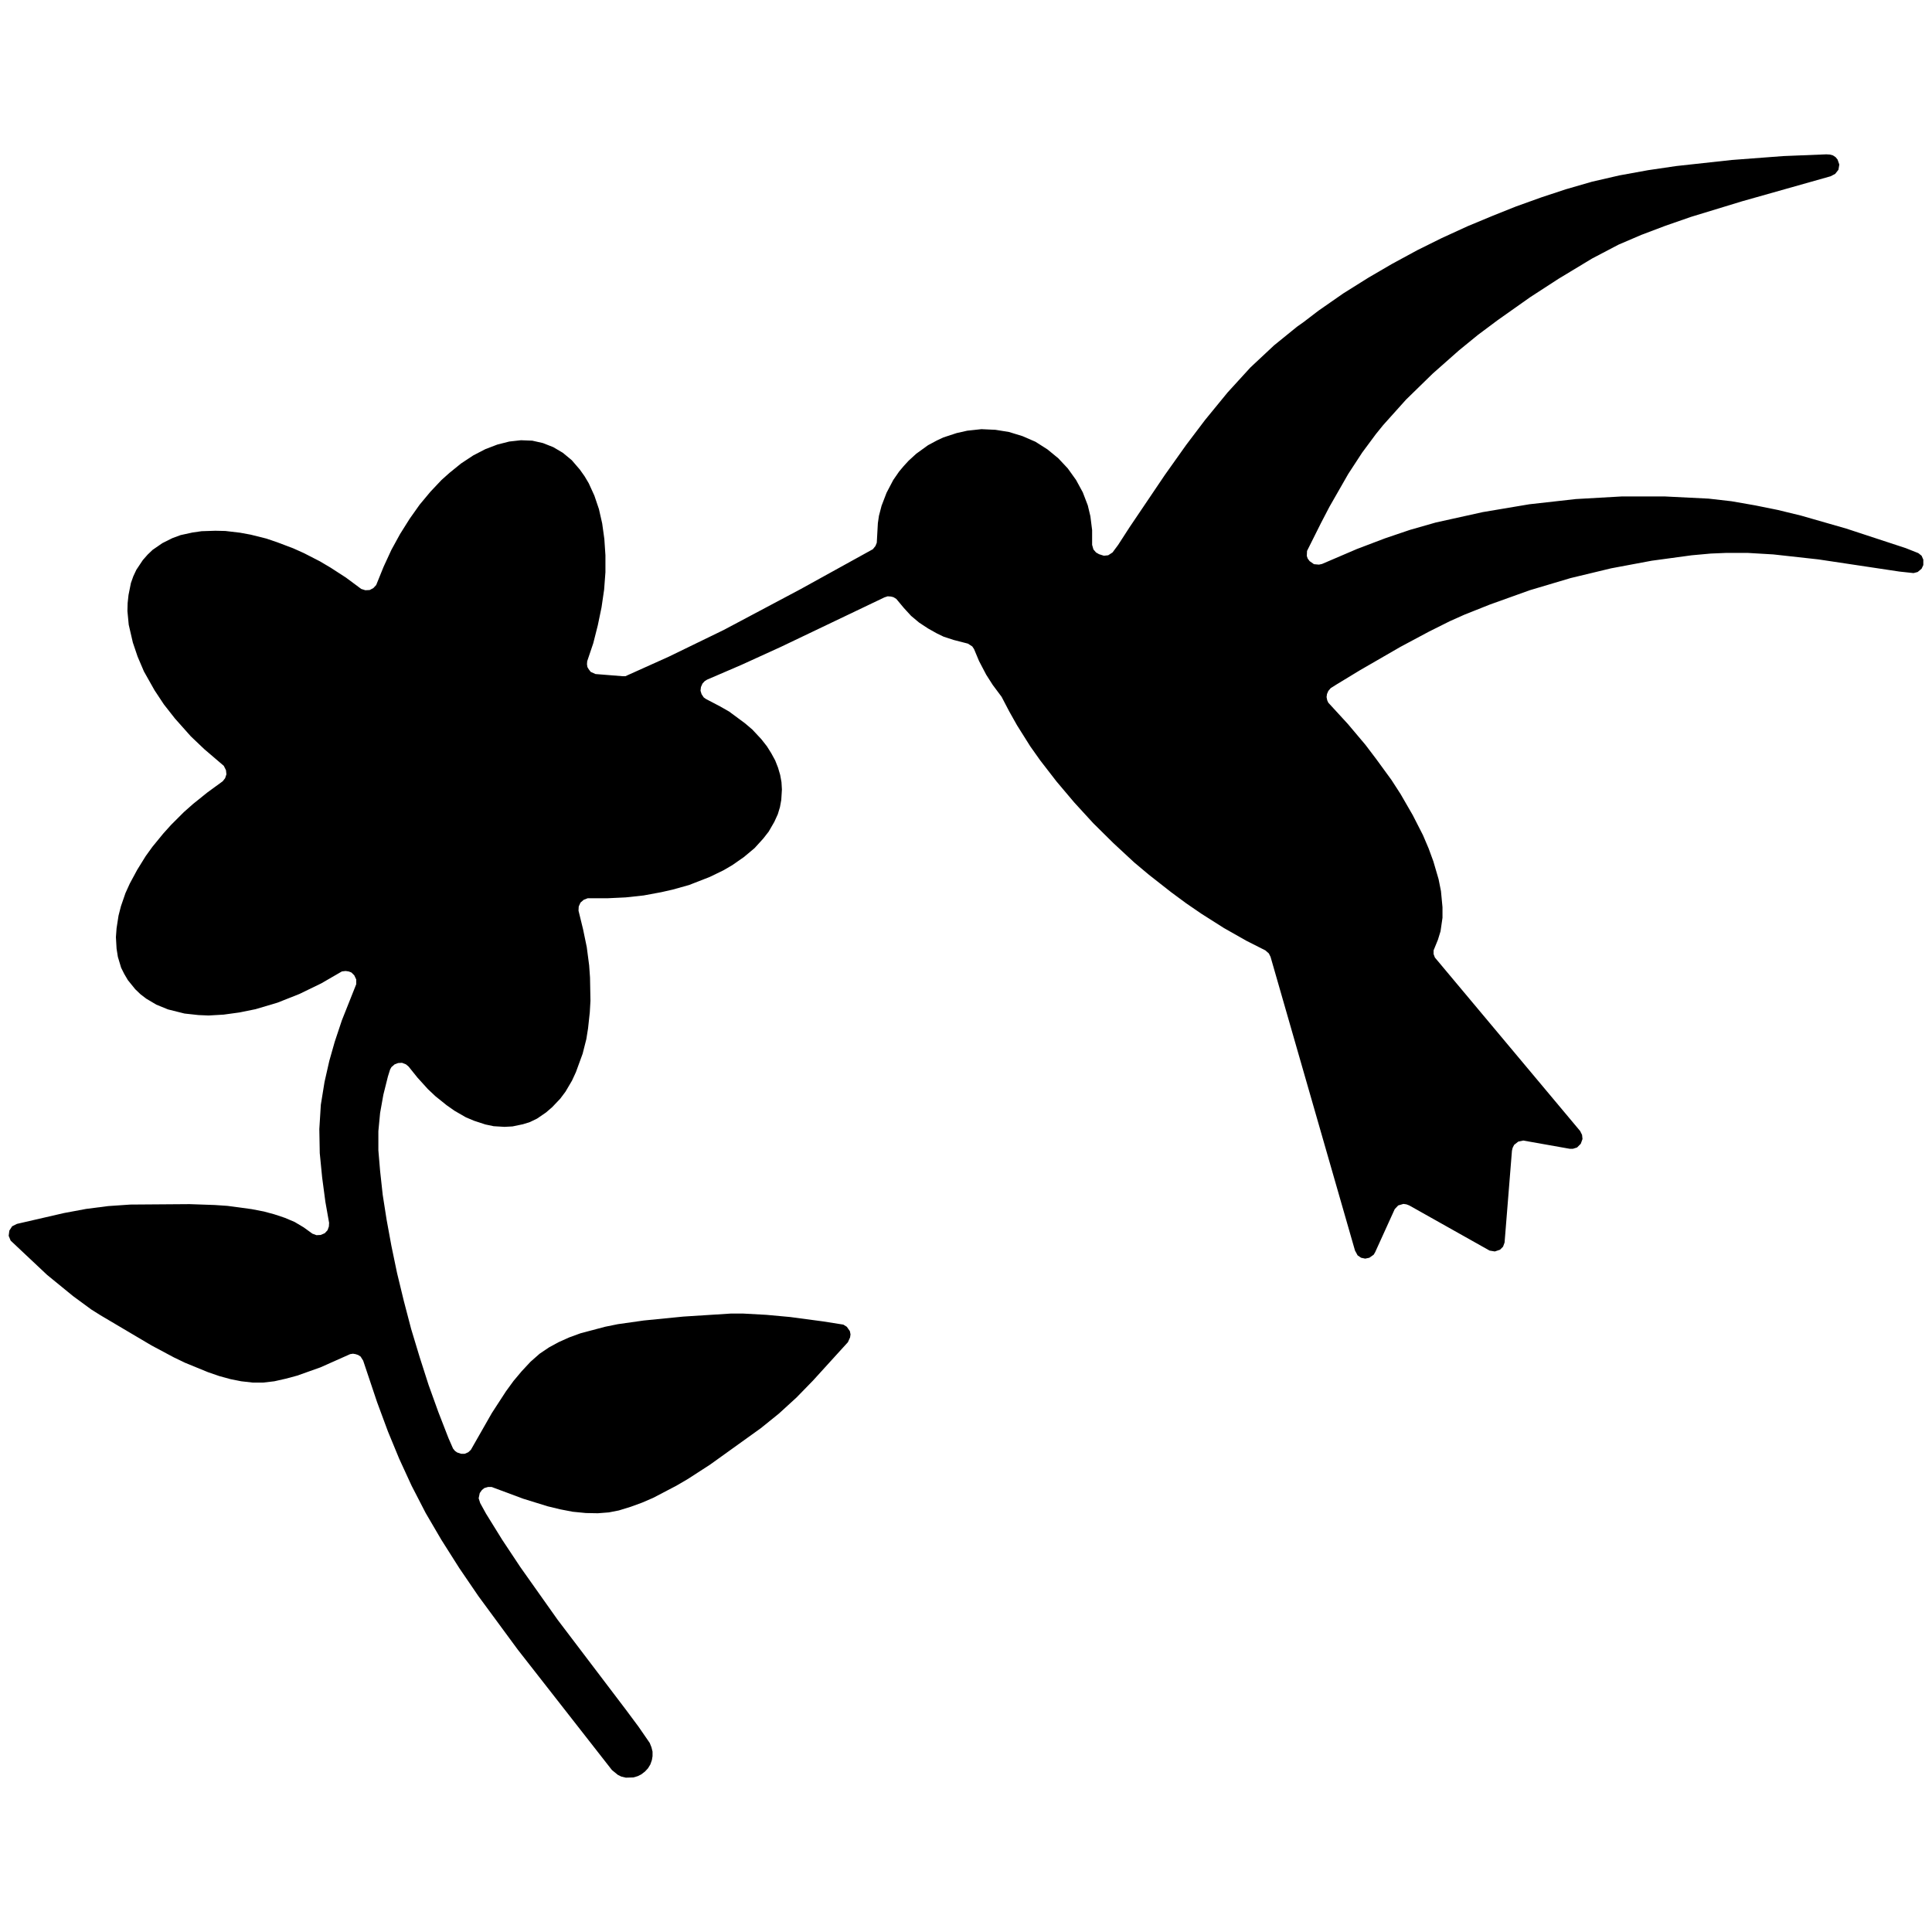
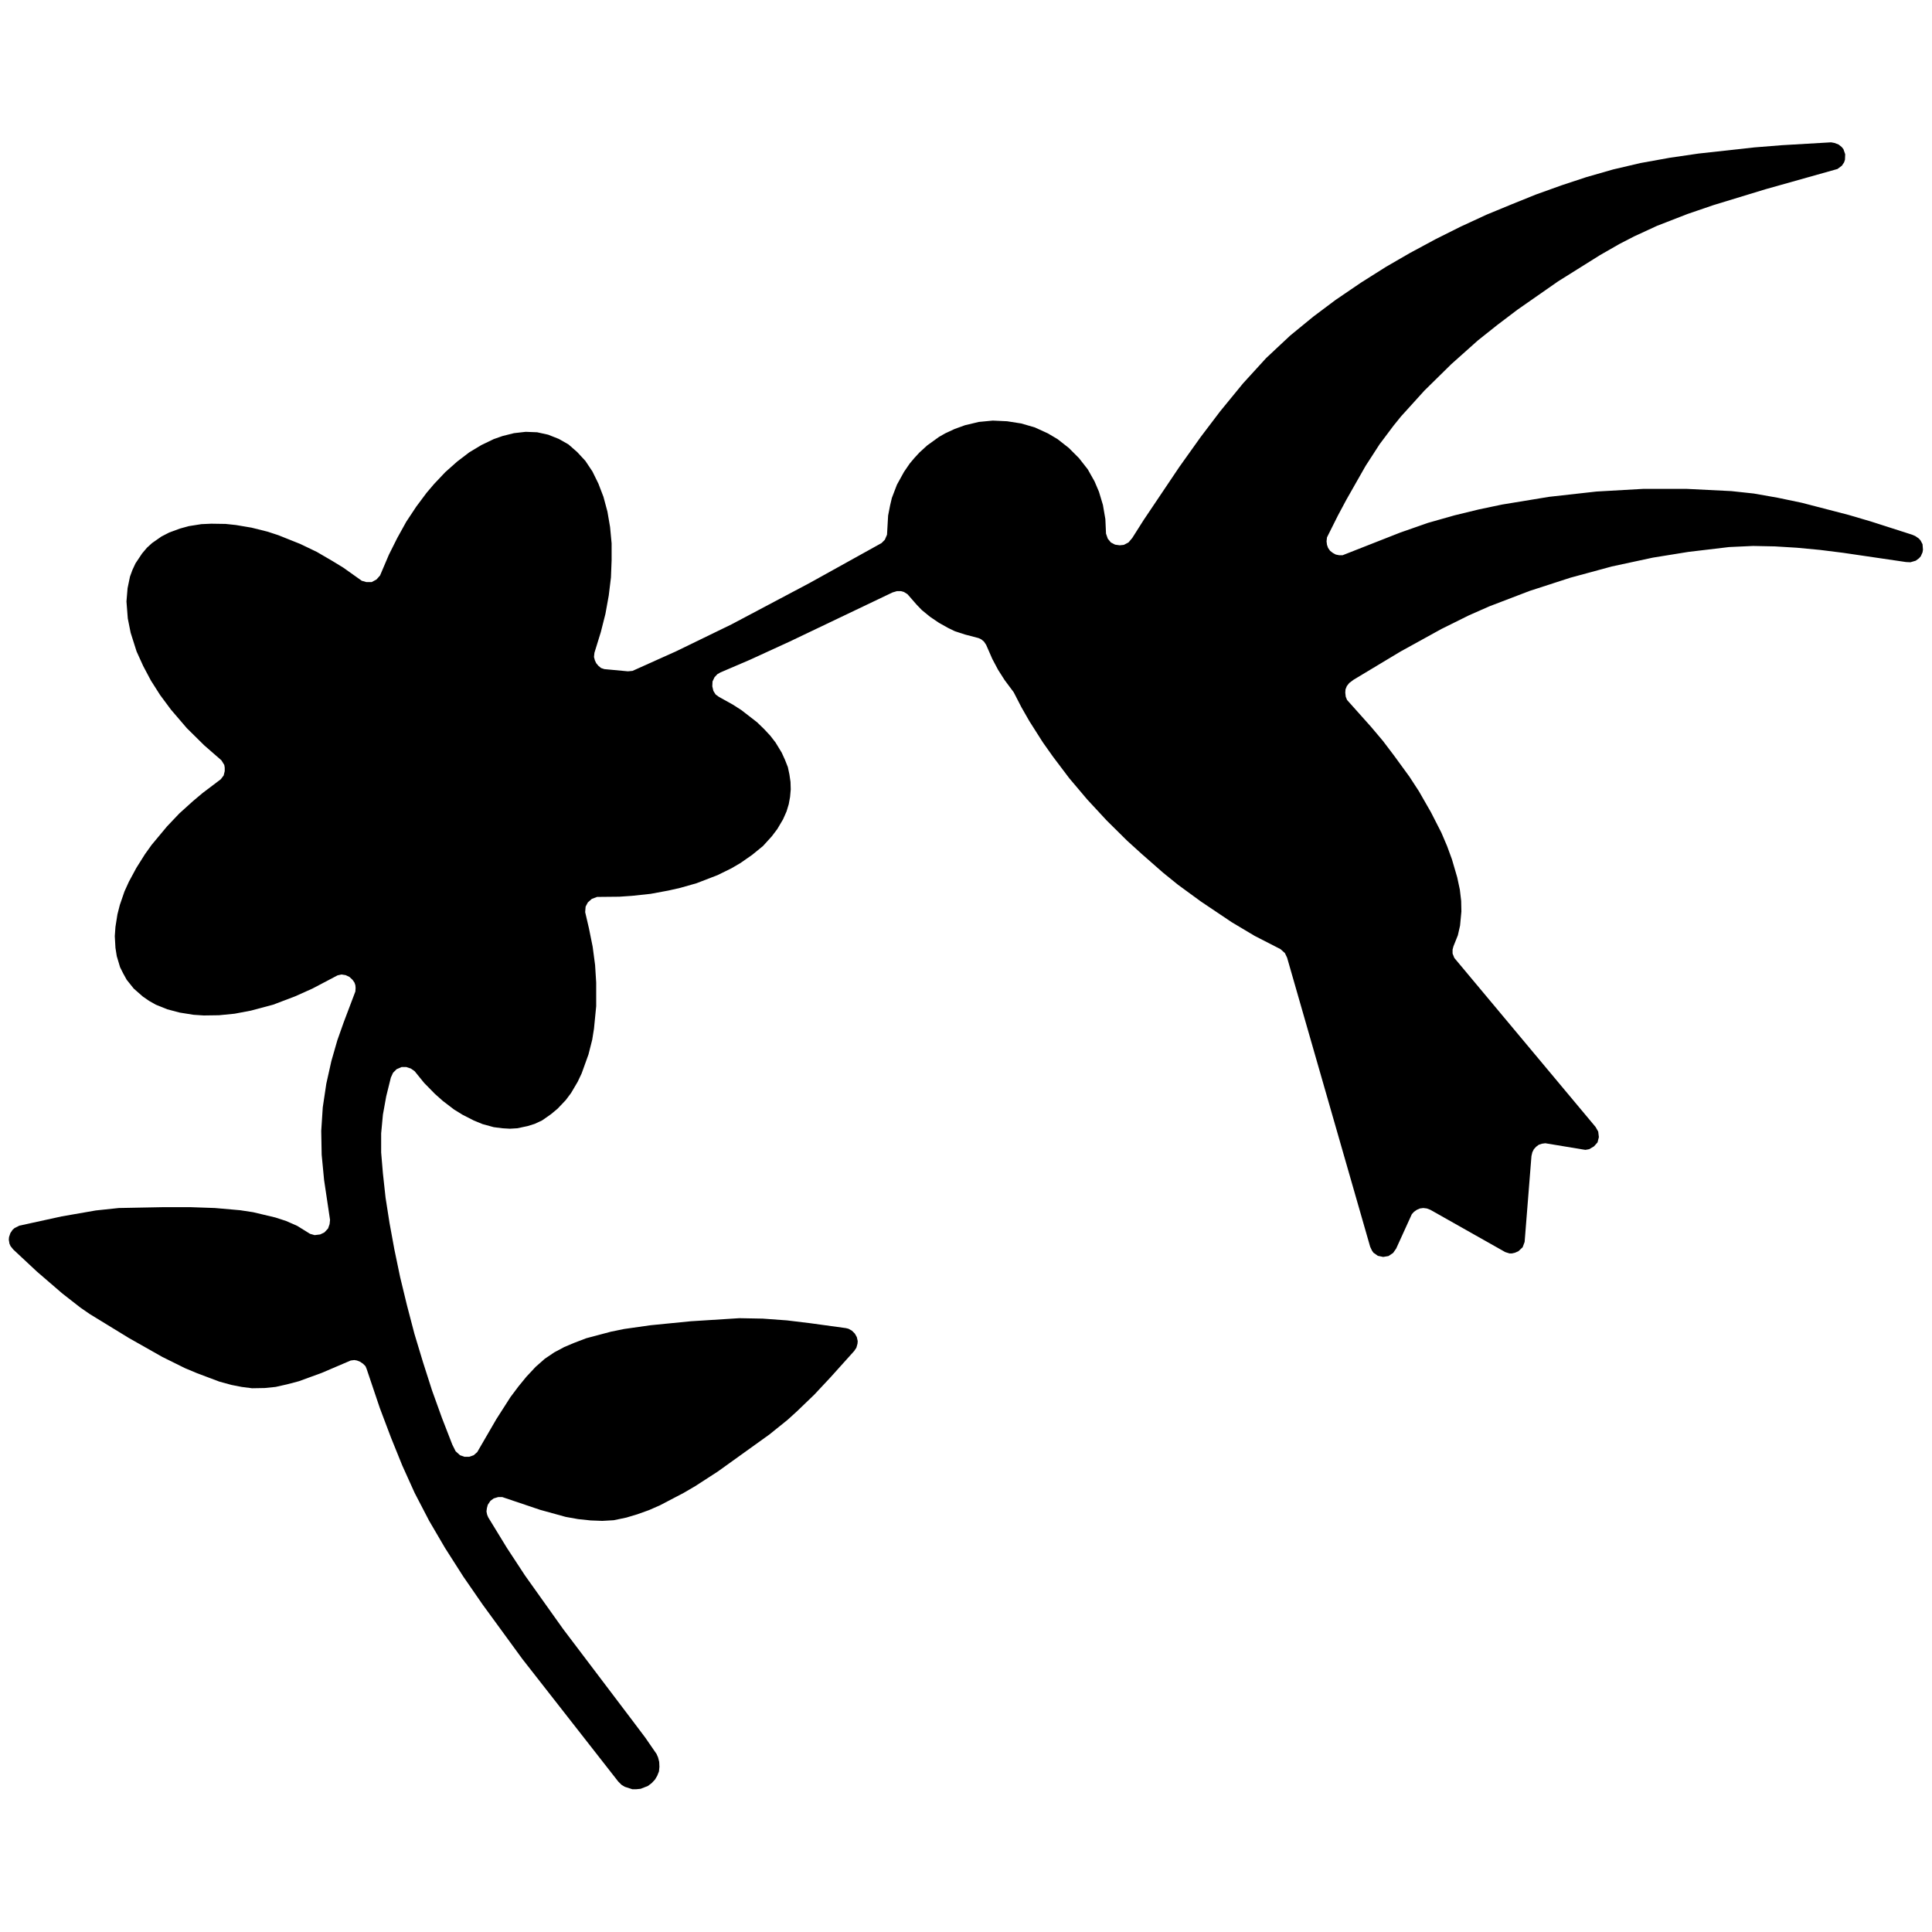
- <svg xmlns="http://www.w3.org/2000/svg" viewBox="51.5 55.1 890.0 890.0" width="6.000in" height="6.000in">
-   <path fill="#000" fill-rule="evenodd" d="M57.1,620.0 L55.8,622.0 L55.5,624.4 L56.4,626.6 L73.2,642.4 L85.2,652.2 L93.5,658.3 L97.8,661.0 L121.3,674.9 L131.6,680.4 L136.8,682.9 L147.3,687.2 L152.5,689.0 L157.6,690.4 L162.6,691.4 L167.9,692.0 L172.8,692.0 L177.9,691.4 L183.2,690.2 L188.4,688.8 L199.1,685.0 L212.8,678.9 L214.1,678.7 L215.3,678.9 L216.5,679.3 L217.6,680.0 L218.8,681.9 L225.2,701.0 L230.2,714.5 L235.4,727.1 L241.1,739.5 L247.6,752.1 L254.8,764.4 L263.1,777.5 L271.9,790.4 L290.0,815.0 L333.4,870.5 L336.1,872.7 L337.7,873.5 L339.8,874.0 L343.3,873.9 L345.3,873.3 L346.9,872.5 L348.6,871.2 L350.0,869.7 L351.1,867.9 L351.8,865.9 L352.1,864.1 L352.1,862.0 L351.6,860.0 L350.8,858.0 L345.7,850.6 L339.9,842.8 L308.4,801.3 L291.2,777.0 L282.9,764.5 L275.4,752.4 L272.7,747.5 L272.0,745.3 L272.5,742.9 L273.5,741.5 L274.6,740.6 L276.3,740.1 L278.0,740.1 L292.5,745.5 L303.8,749.0 L309.6,750.4 L315.3,751.5 L321.4,752.1 L326.9,752.2 L332.0,751.8 L336.6,750.9 L342.1,749.2 L347.3,747.3 L352.4,745.1 L363.1,739.5 L368.4,736.4 L378.6,729.8 L402.0,713.0 L410.3,706.3 L418.4,698.9 L426.0,691.1 L442.1,673.4 L443.1,671.2 L443.3,669.8 L443.0,668.3 L441.6,666.3 L440.0,665.3 L430.5,663.8 L415.5,661.8 L404.6,660.8 L393.7,660.2 L388.3,660.2 L366.3,661.6 L348.1,663.4 L336.1,665.1 L330.2,666.3 L318.9,669.3 L313.7,671.2 L308.8,673.4 L304.4,675.8 L300.1,678.7 L295.9,682.4 L291.8,686.8 L288.1,691.2 L284.6,696.0 L278.1,706.0 L268.4,723.0 L267.2,724.1 L265.6,724.8 L263.9,724.8 L262.1,724.2 L261.1,723.5 L260.2,722.4 L258.1,717.6 L253.4,705.5 L248.9,693.0 L244.8,680.2 L240.9,667.3 L237.5,654.3 L234.4,641.5 L231.8,629.0 L229.6,617.0 L227.8,605.5 L226.6,594.5 L225.8,585.0 L225.8,576.2 L226.6,567.8 L228.1,559.4 L230.2,551.0 L231.2,547.8 L231.8,546.7 L233.3,545.4 L234.9,544.8 L236.7,544.7 L238.5,545.4 L239.7,546.4 L243.8,551.5 L248.6,556.8 L252.1,560.1 L257.2,564.2 L260.9,566.8 L266.1,569.8 L269.9,571.4 L275.1,573.1 L278.9,573.9 L283.9,574.2 L287.6,574.0 L292.4,573.0 L295.6,572.0 L298.9,570.4 L303.0,567.6 L305.9,565.1 L309.6,561.2 L312.0,558.0 L315.0,552.9 L316.8,549.0 L319.9,540.5 L321.6,533.8 L322.4,528.8 L323.2,521.4 L323.5,516.1 L323.3,505.4 L322.9,499.8 L321.8,491.4 L320.1,483.2 L318.0,474.6 L318.1,472.7 L318.9,470.9 L320.4,469.6 L322.2,468.9 L331.2,468.9 L339.7,468.5 L348.0,467.6 L356.1,466.1 L361.4,464.9 L368.9,462.8 L378.4,459.1 L384.8,456.0 L388.9,453.6 L394.2,449.9 L399.1,445.8 L403.1,441.4 L405.6,438.2 L408.2,433.7 L409.8,430.2 L410.8,426.9 L411.4,423.6 L411.7,418.8 L411.5,415.4 L410.9,412.1 L409.9,408.7 L408.6,405.4 L406.8,402.1 L404.8,398.9 L402.2,395.6 L398.1,391.2 L394.7,388.3 L387.4,382.9 L383.2,380.5 L376.7,377.1 L375.7,376.4 L374.7,374.9 L374.2,373.3 L374.4,371.6 L375.1,370.0 L376.1,368.9 L377.2,368.2 L393.0,361.4 L411.2,353.1 L458.9,330.3 L460.4,329.8 L461.9,329.9 L463.1,330.2 L464.4,331.0 L467.9,335.2 L471.2,338.8 L474.9,341.9 L479.0,344.6 L483.1,346.9 L486.2,348.4 L490.8,349.9 L497.4,351.6 L499.4,352.9 L500.2,354.1 L502.5,359.6 L505.8,365.9 L508.8,370.6 L512.9,376.1 L516.4,382.8 L520.0,389.2 L526.1,398.9 L530.7,405.4 L538.2,415.1 L546.4,424.8 L555.1,434.3 L564.4,443.5 L574.0,452.4 L580.8,458.1 L591.0,466.1 L597.9,471.2 L604.9,476.0 L615.3,482.6 L625.7,488.5 L634.4,492.9 L636.0,494.3 L636.8,495.9 L675.7,631.2 L676.9,633.4 L678.5,634.5 L680.4,634.9 L682.3,634.5 L684.3,633.1 L685.0,631.9 L694.0,612.1 L695.6,610.4 L698.0,609.7 L699.4,609.9 L700.7,610.4 L737.7,631.2 L740.1,631.6 L742.5,630.8 L743.9,629.4 L744.6,627.5 L748.0,585.2 L748.3,583.9 L749.0,582.5 L750.9,581.0 L753.2,580.5 L774.6,584.3 L776.1,584.3 L778.0,583.7 L779.7,582.0 L780.5,579.8 L780.3,577.9 L779.4,576.1 L712.5,496.2 L711.9,494.6 L711.9,492.9 L713.9,488.0 L715.1,484.1 L716.0,477.9 L716.0,473.0 L715.3,465.6 L714.2,460.1 L711.8,451.9 L709.6,445.9 L707.0,439.8 L702.3,430.6 L696.7,420.9 L692.5,414.4 L685.5,404.8 L680.5,398.2 L672.4,388.6 L663.4,378.8 L662.9,377.7 L662.6,376.2 L662.8,374.8 L663.4,373.4 L664.5,372.1 L667.2,370.4 L677.9,363.9 L696.6,353.1 L709.7,346.1 L719.3,341.3 L726.0,338.3 L737.8,333.6 L756.2,327.0 L775.0,321.4 L793.7,316.9 L812.4,313.4 L830.8,310.9 L839.6,310.1 L846.8,309.8 L856.5,309.8 L868.4,310.5 L889.2,312.8 L926.5,318.4 L933.0,319.1 L934.9,318.6 L936.7,317.1 L937.5,315.4 L937.5,312.9 L936.7,311.1 L935.2,309.9 L929.4,307.6 L902.0,298.6 L881.1,292.6 L870.4,290.0 L860.0,287.9 L849.1,286.0 L838.6,284.8 L818.5,283.8 L798.5,283.8 L777.4,285.0 L756.0,287.4 L734.6,291.0 L712.9,295.8 L701.0,299.2 L689.5,303.1 L676.6,308.0 L660.5,314.9 L659.1,315.2 L656.8,315.0 L654.8,313.6 L653.9,312.4 L653.5,311.2 L653.6,308.9 L660.0,296.1 L663.9,288.6 L672.6,273.4 L679.0,263.6 L685.3,255.1 L688.7,250.9 L699.2,239.2 L711.5,227.2 L723.6,216.5 L732.3,209.4 L741.4,202.6 L756.4,192.0 L769.5,183.5 L784.9,174.2 L797.1,167.8 L807.6,163.3 L818.7,159.1 L830.5,155.0 L854.1,147.8 L894.8,136.3 L896.9,135.2 L898.4,133.3 L898.8,130.9 L898.0,128.6 L897.1,127.5 L895.9,126.7 L894.5,126.3 L892.8,126.2 L873.0,127.0 L849.2,128.8 L823.6,131.6 L810.7,133.5 L797.5,135.9 L784.9,138.8 L772.8,142.3 L761.6,146.0 L749.9,150.2 L738.9,154.6 L727.6,159.3 L715.6,164.8 L704.5,170.3 L692.7,176.7 L681.9,183.0 L670.4,190.2 L658.9,198.2 L652.1,203.4 L649.0,205.6 L638.4,214.2 L627.5,224.4 L617.0,235.9 L606.6,248.6 L597.9,260.1 L588.1,273.9 L571.9,297.9 L566.6,306.1 L564.0,309.6 L562.0,310.9 L560.0,311.1 L557.8,310.4 L556.4,309.6 L555.2,308.2 L554.6,306.1 L554.6,299.3 L553.8,292.9 L552.6,287.9 L550.3,281.9 L547.2,276.2 L543.4,270.9 L539.0,266.2 L534.0,262.1 L528.5,258.6 L522.5,256.0 L516.3,254.1 L510.1,253.1 L503.6,252.8 L497.1,253.5 L492.2,254.6 L486.1,256.6 L483.1,258.0 L479.0,260.2 L473.6,264.1 L470.1,267.3 L467.8,269.8 L465.7,272.3 L463.0,276.2 L459.9,282.1 L457.6,288.1 L456.4,292.7 L455.9,296.1 L455.4,305.1 L454.8,306.6 L453.6,308.1 L420.1,326.6 L384.9,345.3 L359.6,357.6 L339.6,366.6 L338.3,366.6 L325.8,365.6 L323.6,364.6 L322.7,363.4 L322.1,362.4 L321.9,361.1 L322.0,359.7 L324.8,351.4 L326.9,343.1 L328.6,334.9 L329.8,326.7 L330.4,318.7 L330.4,310.9 L329.9,303.4 L328.9,296.2 L327.4,289.6 L325.3,283.4 L322.7,277.7 L320.8,274.5 L318.6,271.4 L314.9,267.1 L310.8,263.7 L306.4,261.1 L301.6,259.2 L296.7,258.1 L291.5,257.9 L286.1,258.5 L280.6,259.9 L275.1,262.0 L269.5,264.9 L263.9,268.6 L258.6,272.9 L254.9,276.2 L249.8,281.6 L244.8,287.6 L240.2,294.1 L235.8,301.1 L231.8,308.4 L228.2,316.2 L224.8,324.6 L223.5,326.0 L221.8,326.9 L219.8,327.0 L217.9,326.4 L210.9,321.2 L203.8,316.6 L198.9,313.7 L191.5,309.9 L186.6,307.7 L179.2,304.9 L174.2,303.2 L167.0,301.4 L162.1,300.5 L155.3,299.7 L150.7,299.6 L144.4,299.8 L140.2,300.4 L134.7,301.6 L130.9,303.0 L126.3,305.3 L121.8,308.4 L119.5,310.6 L117.3,313.1 L114.3,317.6 L112.9,320.6 L111.8,323.7 L110.7,329.2 L110.3,332.9 L110.2,336.6 L110.8,342.9 L112.7,351.1 L114.9,357.6 L117.8,364.4 L122.7,373.1 L127.0,379.6 L132.1,386.1 L139.4,394.3 L145.6,400.2 L154.6,407.9 L155.6,409.9 L155.8,411.8 L155.2,413.6 L154.1,415.0 L147.1,420.1 L140.5,425.4 L136.2,429.2 L130.3,435.1 L126.7,439.1 L121.7,445.2 L118.6,449.5 L114.7,455.8 L111.3,462.1 L109.3,466.5 L107.2,472.6 L106.1,476.9 L105.2,482.7 L104.9,486.8 L105.2,492.1 L105.8,495.9 L107.3,500.9 L108.7,503.7 L110.4,506.6 L113.8,510.8 L116.2,513.1 L118.8,515.1 L123.5,517.9 L128.9,520.1 L136.5,522.0 L142.9,522.7 L147.6,522.9 L154.5,522.5 L161.8,521.5 L169.2,520.0 L179.3,517.0 L189.4,513.0 L199.5,508.1 L209.0,502.6 L210.7,502.4 L212.1,502.6 L213.4,503.1 L214.7,504.4 L215.6,506.3 L215.6,508.5 L209.0,525.1 L205.7,535.0 L203.2,543.8 L201.0,553.5 L199.3,564.0 L198.6,575.2 L198.8,586.3 L199.9,597.5 L201.4,608.8 L203.1,618.4 L203.0,620.1 L202.4,621.8 L201.1,623.2 L199.2,624.0 L197.3,624.1 L195.4,623.4 L191.4,620.5 L187.2,618.0 L182.7,616.1 L177.9,614.5 L173.1,613.2 L167.4,612.1 L156.3,610.6 L150.4,610.2 L138.8,609.8 L111.5,610.0 L101.3,610.7 L91.2,612.0 L81.0,613.9 L59.3,618.9 Z" />
+ <svg xmlns="http://www.w3.org/2000/svg" viewBox="52.8 61.9 876.9 876.9" width="6.000in" height="6.000in">
+   <path fill="#000" fill-rule="evenodd" d="M59.4,619.3 L58.5,620.1 L57.5,621.6 L56.9,623.4 L56.8,624.6 L57.1,626.4 L57.6,627.5 L58.8,629.0 L69.5,639.0 L81.1,649.0 L89.3,655.4 L93.5,658.3 L111.3,669.2 L126.5,677.8 L136.8,682.9 L142.3,685.2 L152.4,689.0 L157.9,690.5 L162.5,691.4 L167.2,692.0 L172.9,691.9 L177.9,691.4 L183.2,690.2 L188.5,688.8 L198.9,685.0 L212.0,679.4 L213.6,679.2 L214.8,679.4 L216.3,680.0 L217.6,680.9 L218.7,682.0 L219.2,683.2 L225.2,701.0 L230.3,714.5 L235.4,727.1 L241.0,739.5 L247.6,752.2 L254.8,764.5 L263.1,777.5 L271.8,790.1 L289.9,814.9 L333.4,870.5 L334.9,872.0 L336.4,872.9 L339.8,874.0 L341.6,874.0 L343.6,873.8 L346.9,872.5 L348.6,871.2 L350.1,869.6 L351.1,867.9 L351.9,865.9 L352.1,863.8 L352.0,861.6 L351.5,859.6 L350.8,858.0 L345.7,850.6 L339.9,842.9 L308.4,801.3 L291.1,777.0 L282.9,764.5 L274.4,750.6 L273.9,749.4 L273.6,747.9 L273.8,746.4 L274.2,744.9 L275.4,743.1 L276.9,742.0 L278.9,741.4 L280.8,741.4 L298.0,747.2 L309.6,750.4 L315.2,751.4 L320.9,752.0 L326.2,752.2 L331.4,751.9 L337.1,750.7 L342.1,749.2 L347.4,747.3 L352.4,745.1 L363.1,739.5 L368.4,736.4 L378.6,729.8 L402.0,713.0 L410.2,706.4 L414.5,702.5 L422.4,694.9 L429.7,687.1 L440.5,675.1 L441.5,673.6 L442.0,671.8 L442.1,670.6 L441.7,668.8 L440.8,667.2 L439.5,665.9 L437.9,665.0 L436.7,664.7 L420.7,662.5 L410.0,661.2 L399.0,660.4 L388.4,660.2 L366.3,661.6 L348.1,663.4 L336.1,665.1 L330.2,666.3 L318.9,669.3 L313.4,671.4 L308.9,673.3 L304.4,675.7 L300.1,678.6 L295.9,682.3 L291.7,686.8 L288.1,691.2 L284.5,696.0 L278.1,706.0 L269.4,721.0 L267.8,722.4 L265.8,723.1 L263.6,723.1 L261.6,722.4 L259.6,720.6 L258.1,717.6 L253.4,705.5 L248.9,693.0 L244.8,680.2 L240.9,667.3 L237.5,654.3 L234.4,641.5 L231.8,629.0 L229.6,617.0 L227.8,605.5 L226.6,594.5 L225.8,585.0 L225.8,576.3 L226.6,567.8 L228.1,559.5 L230.2,551.0 L231.2,548.8 L232.8,547.2 L235.1,546.2 L237.2,546.2 L239.3,546.9 L241.0,548.1 L245.3,553.4 L250.2,558.4 L253.8,561.6 L258.9,565.5 L262.8,567.9 L267.9,570.5 L271.8,572.1 L276.9,573.5 L280.8,574.0 L284.2,574.2 L287.6,574.0 L292.3,573.0 L295.5,572.0 L298.9,570.4 L302.9,567.6 L305.9,565.1 L309.6,561.2 L312.0,558.0 L315.0,552.9 L316.8,549.1 L319.9,540.5 L321.6,533.8 L322.4,528.8 L323.4,518.6 L323.4,507.9 L322.9,499.9 L321.8,491.6 L320.1,483.2 L318.4,475.9 L318.6,473.4 L319.6,471.5 L321.4,469.9 L323.8,469.0 L333.9,468.9 L339.7,468.5 L348.1,467.6 L356.2,466.1 L361.5,464.9 L368.9,462.8 L378.5,459.1 L384.8,456.0 L388.9,453.6 L394.2,449.9 L399.1,445.9 L403.1,441.5 L405.6,438.2 L408.2,433.8 L409.8,430.2 L410.8,426.9 L411.4,423.6 L411.7,420.2 L411.6,416.8 L411.1,413.4 L410.4,410.1 L409.1,406.8 L407.6,403.5 L404.8,398.9 L402.4,395.8 L399.6,392.8 L396.4,389.7 L389.3,384.2 L385.4,381.7 L379.1,378.2 L377.6,377.1 L376.6,375.5 L376.1,373.4 L376.2,371.2 L377.1,369.3 L378.4,367.9 L379.8,367.1 L393.1,361.4 L411.2,353.1 L457.9,330.8 L459.9,330.2 L461.7,330.2 L463.1,330.6 L464.7,331.6 L468.8,336.3 L471.2,338.8 L475.0,341.9 L479.0,344.6 L483.1,346.9 L486.2,348.4 L490.8,349.9 L496.9,351.5 L498.2,352.1 L499.4,353.1 L500.4,354.6 L503.2,361.0 L505.8,365.9 L508.8,370.6 L512.9,376.1 L516.4,382.9 L520.0,389.2 L526.1,398.8 L530.7,405.3 L538.1,415.1 L546.3,424.8 L555.1,434.3 L564.4,443.5 L570.9,449.4 L580.7,458.0 L587.5,463.5 L597.9,471.1 L611.9,480.5 L622.3,486.7 L634.0,492.7 L636.0,494.5 L637.0,496.6 L674.7,627.8 L675.5,629.5 L676.2,630.5 L678.2,631.9 L680.6,632.4 L683.0,632.0 L685.1,630.6 L686.5,628.6 L693.6,613.0 L694.6,611.9 L695.9,611.0 L697.3,610.4 L698.8,610.2 L700.4,610.4 L702.0,611.0 L736.0,630.2 L737.9,630.8 L739.1,630.8 L740.4,630.5 L742.0,629.8 L743.9,628.0 L744.8,625.6 L747.9,586.6 L748.3,584.9 L749.0,583.5 L750.0,582.4 L751.2,581.5 L752.7,581.0 L754.2,580.8 L771.1,583.6 L772.4,583.8 L774.1,583.5 L776.3,582.2 L777.9,580.4 L778.5,578.0 L778.2,575.5 L777.0,573.4 L712.9,496.7 L712.1,494.7 L712.1,492.9 L712.5,491.4 L714.5,486.4 L715.5,482.0 L716.1,475.6 L716.0,470.8 L715.4,465.7 L714.2,460.1 L711.8,451.9 L709.6,445.9 L707.0,439.8 L702.3,430.6 L696.8,421.0 L692.5,414.4 L685.5,404.8 L680.5,398.2 L675.1,391.8 L664.2,379.6 L663.6,378.1 L663.4,376.3 L663.5,374.8 L664.1,373.3 L665.2,371.9 L667.2,370.4 L688.5,357.6 L707.0,347.4 L719.5,341.2 L728.8,337.1 L747.1,330.1 L765.6,324.1 L784.4,319.0 L803.0,315.0 L819.1,312.4 L837.6,310.2 L848.5,309.7 L858.4,309.9 L868.3,310.5 L878.9,311.5 L889.3,312.8 L917.9,317.0 L919.9,317.1 L922.3,316.4 L923.8,315.3 L924.6,314.4 L925.4,312.6 L925.6,311.4 L925.4,308.9 L924.5,307.2 L923.7,306.3 L922.1,305.2 L920.7,304.6 L902.0,298.6 L891.8,295.6 L870.6,290.1 L859.6,287.8 L848.8,285.9 L838.6,284.8 L818.5,283.8 L798.5,283.8 L777.4,285.0 L755.9,287.4 L734.6,290.9 L724.1,293.1 L713.0,295.8 L701.0,299.2 L688.4,303.6 L662.2,313.9 L660.6,313.9 L659.1,313.6 L657.8,312.9 L656.5,311.9 L655.6,310.6 L655.1,309.2 L654.9,307.6 L655.1,305.8 L660.0,296.0 L663.9,288.7 L672.6,273.4 L679.0,263.5 L685.3,255.1 L688.7,250.9 L699.3,239.2 L711.5,227.2 L723.6,216.4 L732.4,209.4 L741.5,202.5 L760.0,189.6 L779.0,177.7 L787.9,172.6 L794.5,169.2 L804.9,164.4 L818.8,159.0 L830.5,155.0 L854.1,147.8 L886.8,138.6 L888.8,137.1 L889.8,135.6 L890.2,134.4 L890.3,131.9 L889.5,129.6 L888.7,128.6 L887.3,127.5 L885.5,126.8 L883.9,126.5 L861.6,127.8 L849.1,128.8 L823.7,131.6 L810.7,133.5 L797.4,135.9 L785.0,138.8 L772.8,142.3 L761.6,146.0 L749.9,150.2 L739.0,154.6 L727.6,159.3 L715.7,164.8 L704.5,170.4 L692.8,176.7 L681.9,183.0 L670.5,190.2 L658.9,198.1 L648.9,205.6 L638.4,214.2 L627.5,224.4 L617.0,235.9 L606.6,248.6 L597.8,260.2 L588.1,273.8 L571.9,297.9 L566.7,306.1 L565.0,308.1 L562.9,309.2 L561.0,309.4 L558.9,309.1 L557.0,308.1 L555.6,306.4 L554.8,304.1 L554.5,297.5 L553.4,291.1 L551.6,285.1 L549.6,280.4 L546.5,274.9 L542.5,269.8 L537.9,265.2 L532.8,261.2 L528.4,258.6 L522.5,255.9 L516.3,254.1 L509.9,253.1 L503.4,252.8 L497.1,253.4 L490.8,254.9 L486.1,256.6 L481.8,258.6 L479.0,260.2 L473.6,264.1 L470.1,267.3 L467.8,269.8 L465.7,272.3 L463.1,276.1 L459.9,281.9 L457.6,287.9 L456.8,291.3 L455.9,295.9 L455.4,304.6 L454.4,306.9 L452.9,308.4 L420.1,326.6 L384.8,345.3 L359.7,357.5 L339.9,366.4 L337.8,366.6 L327.1,365.6 L325.6,365.1 L324.4,364.1 L323.4,362.9 L322.8,361.6 L322.4,360.1 L322.6,358.2 L325.5,348.8 L327.6,340.5 L329.1,332.2 L330.1,324.0 L330.4,316.2 L330.4,308.5 L329.7,301.1 L328.5,294.1 L326.7,287.4 L324.4,281.4 L321.7,275.9 L318.5,271.1 L314.8,267.1 L310.8,263.6 L306.4,261.1 L301.6,259.2 L296.6,258.1 L291.4,257.9 L286.1,258.5 L280.9,259.8 L276.9,261.2 L271.3,263.9 L265.8,267.2 L260.3,271.4 L254.9,276.2 L249.8,281.6 L246.4,285.6 L241.7,291.9 L237.2,298.7 L233.1,306.1 L229.3,313.7 L225.3,323.1 L223.7,324.9 L221.5,326.1 L219.1,326.1 L217.0,325.5 L208.7,319.6 L203.8,316.6 L196.6,312.4 L189.1,308.8 L179.1,304.8 L174.2,303.2 L167.0,301.4 L159.9,300.2 L155.2,299.7 L148.7,299.6 L144.2,299.8 L138.5,300.7 L134.5,301.8 L129.6,303.6 L126.1,305.4 L121.8,308.4 L119.5,310.5 L117.3,313.1 L114.3,317.6 L112.9,320.6 L111.8,323.6 L110.7,328.9 L110.2,334.9 L110.8,342.6 L112.1,349.1 L114.8,357.6 L117.8,364.2 L121.3,370.8 L125.5,377.4 L130.4,384.0 L137.6,392.4 L145.5,400.2 L153.3,407.0 L154.6,409.1 L154.8,410.3 L154.8,411.9 L154.3,413.9 L153.0,415.6 L144.8,421.8 L140.4,425.5 L134.2,431.1 L128.6,437.0 L121.6,445.4 L118.6,449.6 L114.7,455.8 L111.3,462.1 L109.3,466.5 L107.2,472.6 L106.1,476.9 L105.2,482.6 L104.9,486.8 L105.2,492.1 L105.8,495.9 L107.3,500.9 L108.7,503.7 L110.3,506.6 L113.5,510.6 L117.6,514.2 L120.5,516.2 L123.5,517.9 L128.7,520.0 L134.4,521.5 L140.7,522.5 L145.3,522.8 L152.2,522.7 L159.3,522.0 L166.7,520.6 L176.8,517.9 L186.8,514.1 L194.6,510.6 L206.0,504.6 L207.8,504.2 L209.7,504.5 L211.4,505.3 L212.8,506.6 L213.7,507.9 L214.1,509.1 L214.2,510.3 L214.1,511.9 L208.8,525.9 L205.9,534.1 L203.2,543.5 L200.9,553.8 L199.3,564.5 L198.6,575.2 L198.8,586.0 L199.9,597.5 L202.6,615.6 L202.4,617.5 L201.7,619.5 L200.0,621.3 L198.1,622.2 L195.6,622.5 L193.5,621.9 L187.7,618.3 L182.7,616.1 L177.8,614.5 L167.7,612.1 L161.8,611.2 L150.4,610.2 L138.9,609.8 L127.4,609.8 L106.7,610.2 L96.3,611.3 L80.8,614.0 L61.6,618.2 Z" />
</svg>
